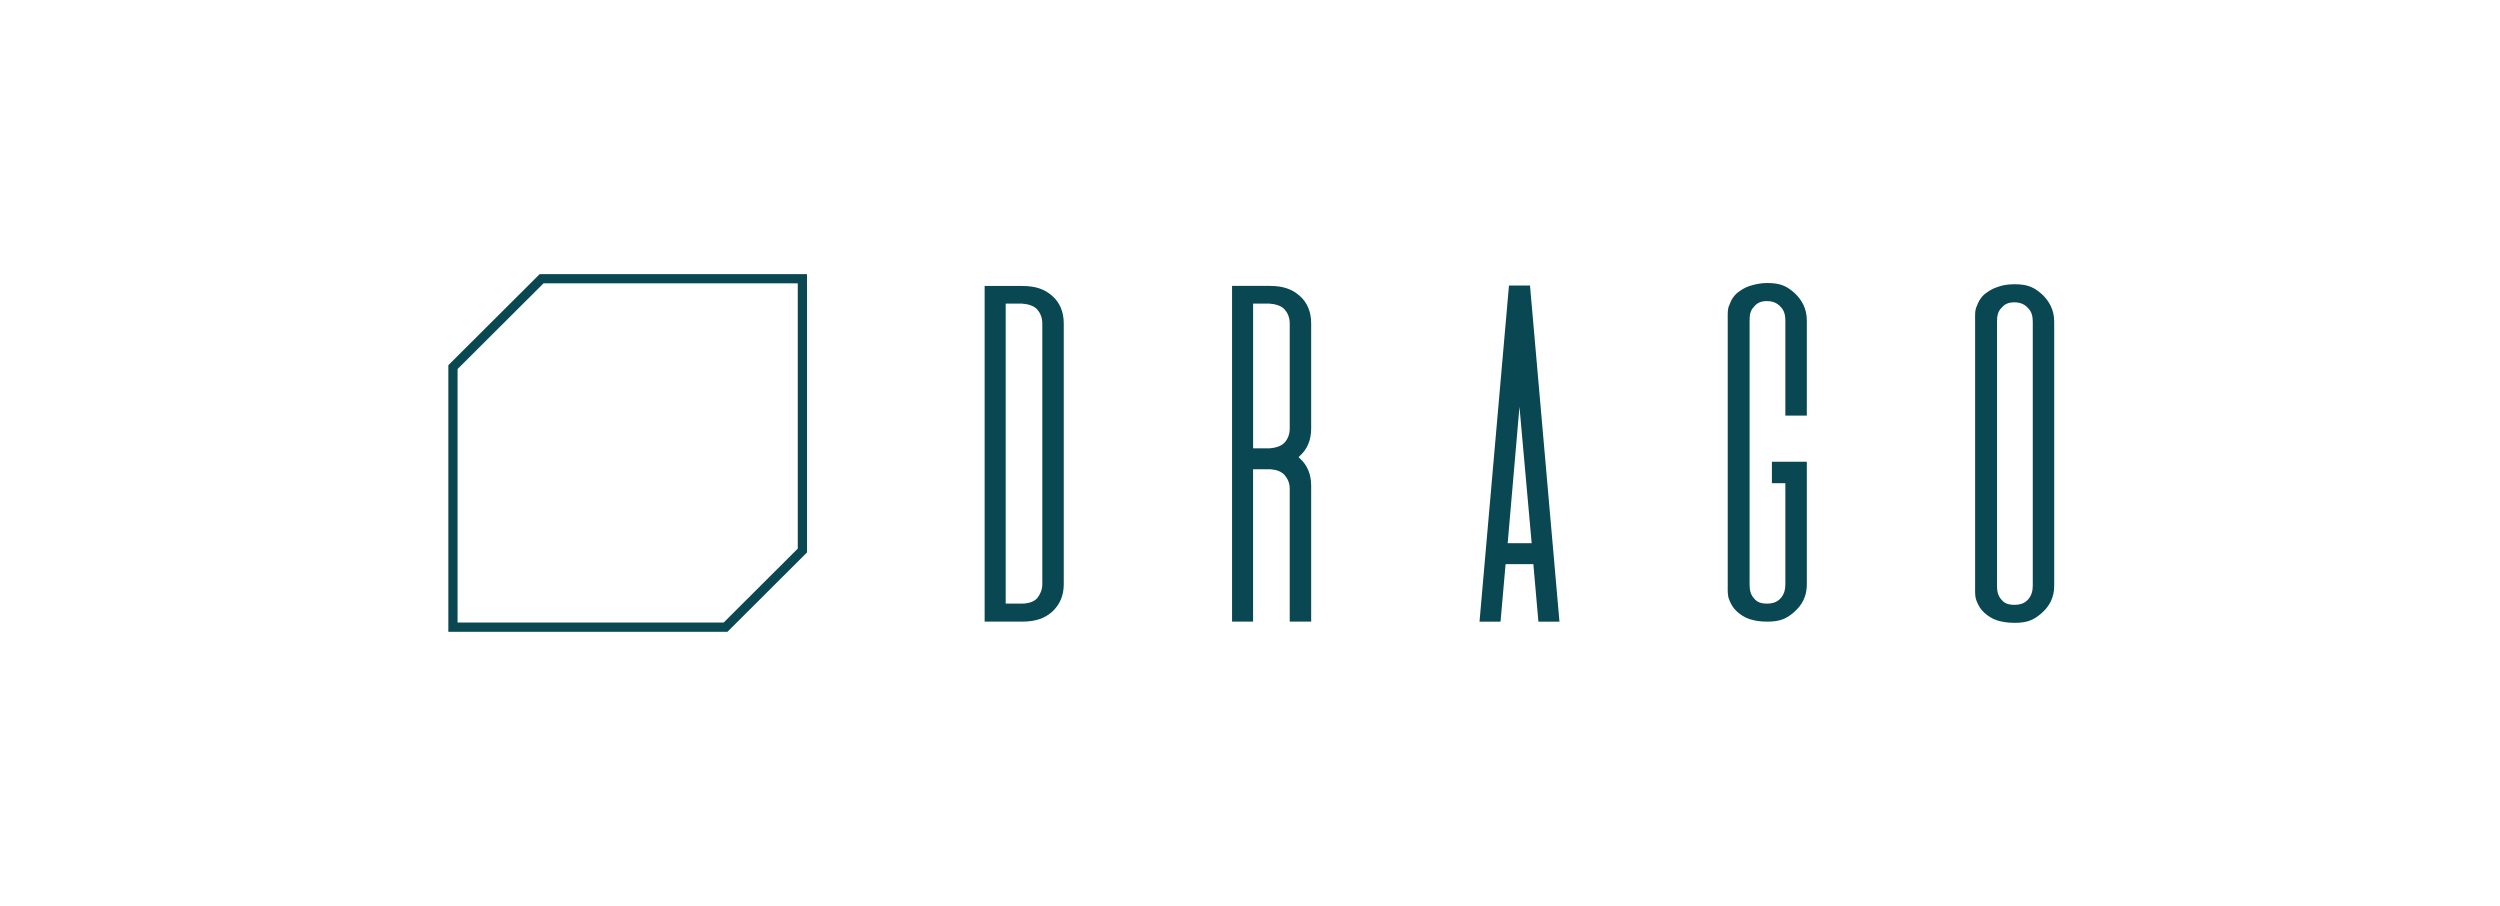
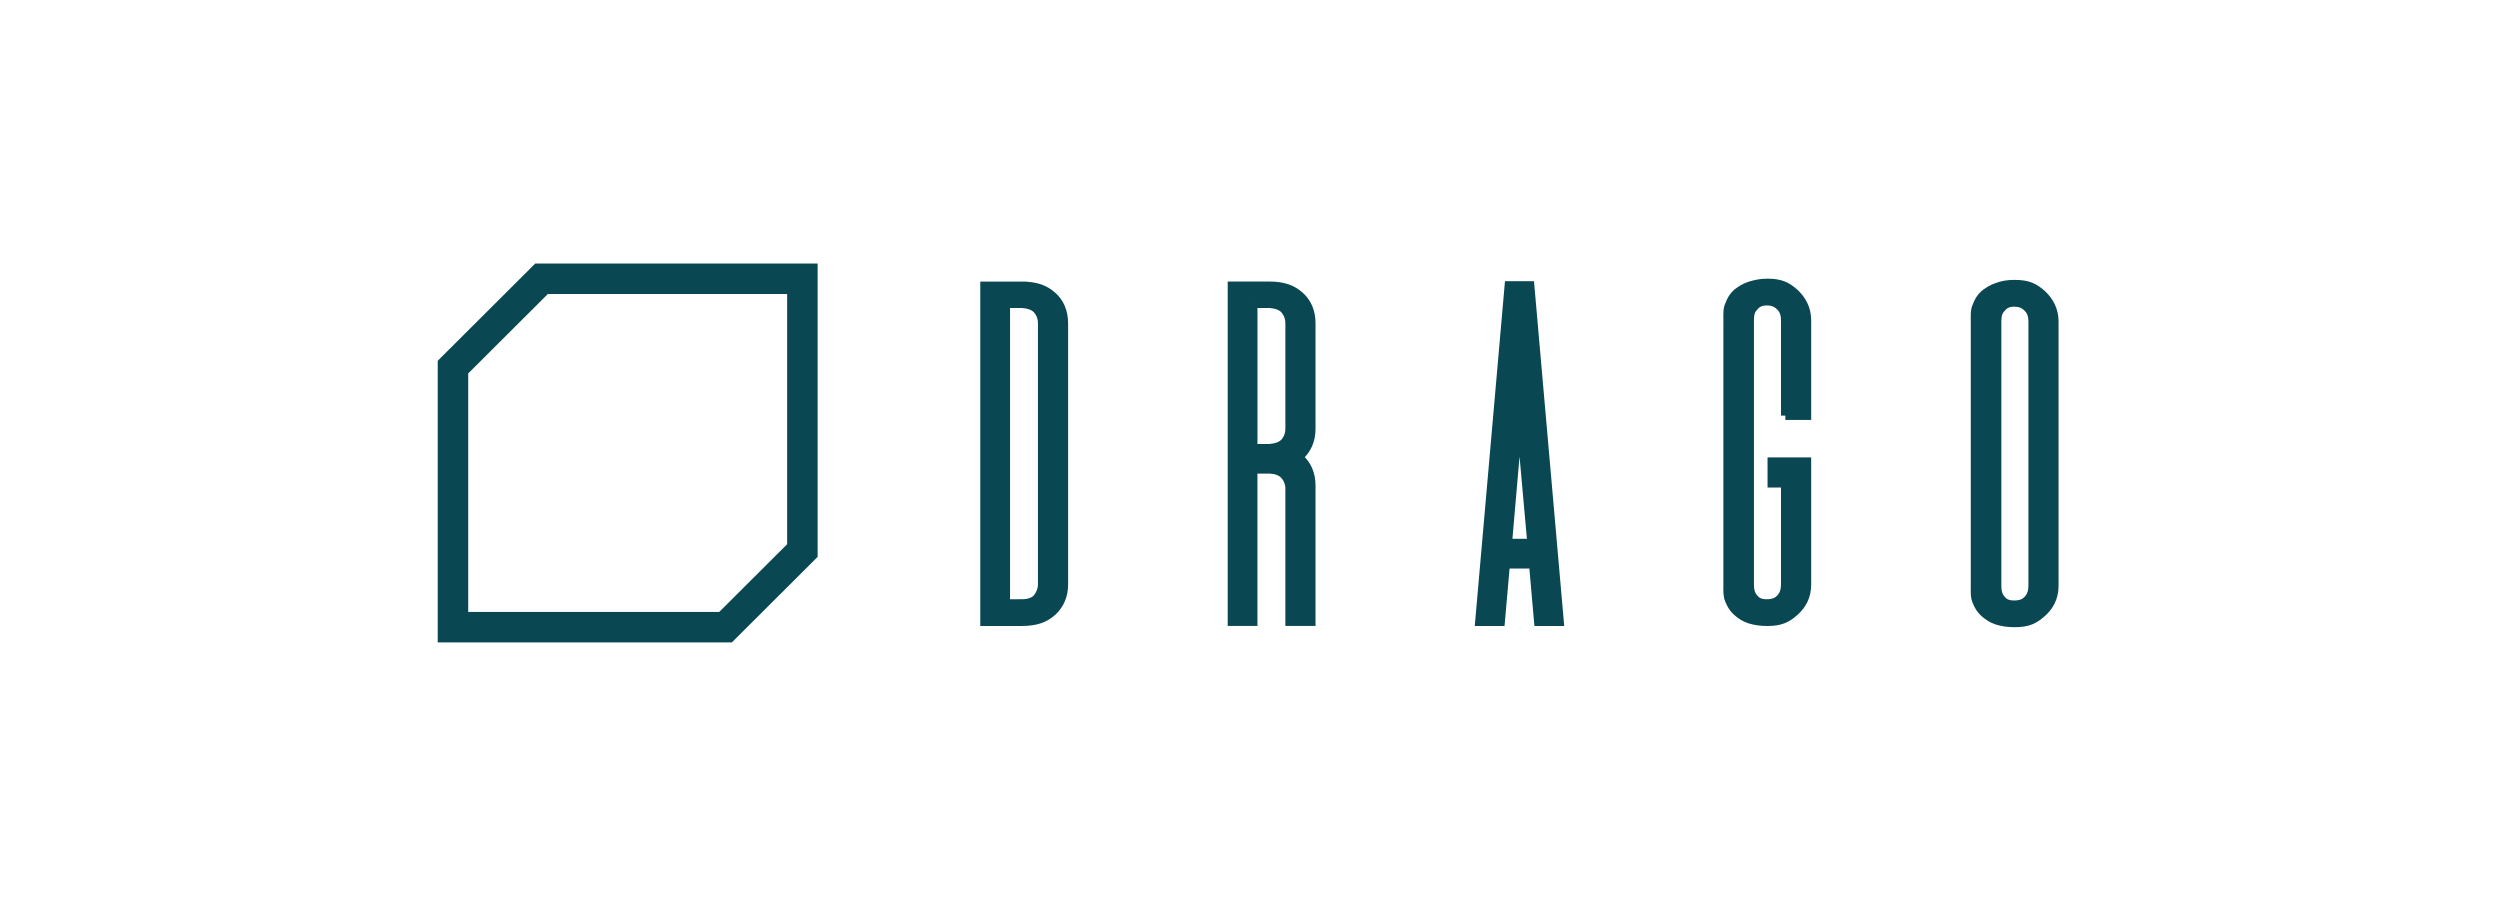
<svg xmlns="http://www.w3.org/2000/svg" width="287" height="104" viewBox="0 0 287 104" fill="none">
-   <path d="M62.173 32L52 42.144V72H83.294L92.114 63.202V32H62.173Z" stroke="#094752" stroke-width="1.06" stroke-miterlimit="10" />
-   <path d="M117.338 32.829C118.932 32.829 119.946 33.213 120.815 33.985C121.635 34.707 122.119 35.768 122.119 37.114V67.073C122.119 68.422 121.635 69.434 120.815 70.206C119.946 70.977 118.932 71.361 117.338 71.361H113.036V32.825H117.338V32.829ZM117.338 69.293C118.013 69.293 118.691 69.099 119.076 68.666C119.416 68.232 119.656 67.7 119.656 67.076V37.117C119.656 36.444 119.412 35.912 119.076 35.528C118.691 35.095 118.013 34.905 117.338 34.855H115.454V69.297H117.338V69.293Z" fill="#094752" />
-   <path d="M150.523 49.204C150.523 50.553 150.039 51.61 149.219 52.333C149.17 52.382 149.124 52.431 149.074 52.477C149.124 52.526 149.17 52.572 149.219 52.622C150.039 53.344 150.523 54.405 150.523 55.751V71.358H148.06V56.085C148.06 55.462 147.816 54.929 147.48 54.545C147.095 54.112 146.516 53.918 145.837 53.872H143.854V71.358H141.44V32.821H145.742C147.336 32.821 148.35 33.205 149.219 33.977C150.039 34.699 150.523 35.76 150.523 37.106V49.196V49.204ZM143.858 34.851V51.47H145.742C146.417 51.42 147.095 51.226 147.48 50.797C147.82 50.413 148.06 49.88 148.06 49.208V37.117C148.06 36.444 147.816 35.912 147.48 35.528C147.095 35.095 146.417 34.905 145.742 34.855H143.858V34.851Z" fill="#094752" />
-   <path d="M176.609 71.365L176.029 64.765H172.841L172.262 71.365H169.848L173.23 32.779H175.644L179.026 71.365H176.613H176.609ZM173.082 62.358H175.835L174.435 46.702L173.082 62.358Z" fill="#094752" />
-   <path d="M204.959 47.713V36.779C204.959 36.152 204.814 35.623 204.429 35.239C204.04 34.806 203.56 34.566 202.835 34.566C202.111 34.566 201.676 34.806 201.337 35.239C200.948 35.623 200.853 36.152 200.853 36.779V67.076C200.853 67.704 200.948 68.232 201.337 68.666C201.676 69.099 202.111 69.293 202.835 69.293C203.56 69.293 204.044 69.099 204.429 68.666C204.814 68.232 204.959 67.7 204.959 67.076V55.469H203.415V53.009H207.423V67.126C207.423 68.476 206.843 69.487 206.023 70.209C205.154 70.981 204.429 71.365 202.885 71.365C202.111 71.365 201.486 71.27 200.856 71.076C200.277 70.886 199.842 70.597 199.407 70.209C198.973 69.825 198.733 69.388 198.538 68.909C198.298 68.377 198.344 67.803 198.344 67.126V36.779C198.344 36.106 198.294 35.479 198.538 34.996C198.733 34.464 198.973 34.03 199.407 33.646C199.842 33.308 200.277 33.019 200.856 32.829C201.486 32.635 202.111 32.49 202.885 32.49C204.429 32.49 205.154 32.874 206.023 33.646C206.843 34.418 207.423 35.429 207.423 36.775V47.709H204.959V47.713Z" fill="#094752" />
-   <path d="M226.744 36.92C226.744 36.247 226.694 35.619 226.938 35.137C227.133 34.608 227.373 34.171 227.807 33.787C228.242 33.449 228.677 33.16 229.256 32.969C229.886 32.726 230.511 32.631 231.285 32.631C232.829 32.631 233.554 33.015 234.423 33.787C235.243 34.559 235.823 35.57 235.823 36.916V67.263C235.823 68.612 235.243 69.624 234.423 70.346C233.554 71.118 232.829 71.502 231.285 71.502C230.511 71.502 229.886 71.407 229.256 71.217C228.677 71.023 228.242 70.734 227.807 70.35C227.373 69.966 227.133 69.533 226.938 69.05C226.698 68.521 226.744 67.943 226.744 67.267V36.92ZM233.363 36.92C233.363 36.296 233.218 35.764 232.833 35.38C232.444 34.947 231.964 34.707 231.239 34.707C230.515 34.707 230.08 34.95 229.741 35.38C229.352 35.764 229.256 36.296 229.256 36.92V67.221C229.256 67.848 229.352 68.377 229.741 68.81C230.08 69.244 230.515 69.434 231.239 69.434C231.964 69.434 232.448 69.244 232.833 68.81C233.218 68.377 233.363 67.844 233.363 67.221V36.92Z" fill="#094752" />
+   <path d="M62.173 32L52 42.144V72H83.294L92.114 63.202V32H62.173Z" stroke="#094752" stroke-width="3.5" stroke-miterlimit="10" />
+   <path d="M117.338 32.829C118.932 32.829 119.946 33.213 120.815 33.985C121.635 34.707 122.119 35.768 122.119 37.114V67.073C122.119 68.422 121.635 69.434 120.815 70.206C119.946 70.977 118.932 71.361 117.338 71.361H113.036V32.825H117.338V32.829ZM117.338 69.293C118.013 69.293 118.691 69.099 119.076 68.666C119.416 68.232 119.656 67.7 119.656 67.076V37.117C119.656 36.444 119.412 35.912 119.076 35.528C118.691 35.095 118.013 34.905 117.338 34.855H115.454V69.297H117.338V69.293Z" fill="#094752" stroke="#094752" stroke-miterlimit="10" />
+   <path d="M150.523 49.204C150.523 50.553 150.039 51.61 149.219 52.333C149.17 52.382 149.124 52.431 149.074 52.477C149.124 52.526 149.17 52.572 149.219 52.622C150.039 53.344 150.523 54.405 150.523 55.751V71.358H148.06V56.085C148.06 55.462 147.816 54.929 147.48 54.545C147.095 54.112 146.516 53.918 145.837 53.872H143.854V71.358H141.44V32.821H145.742C147.336 32.821 148.35 33.205 149.219 33.977C150.039 34.699 150.523 35.76 150.523 37.106V49.196V49.204ZM143.858 34.851V51.47H145.742C146.417 51.42 147.095 51.226 147.48 50.797C147.82 50.413 148.06 49.88 148.06 49.208V37.117C148.06 36.444 147.816 35.912 147.48 35.528C147.095 35.095 146.417 34.905 145.742 34.855H143.858V34.851Z" fill="#094752" stroke="#094752" stroke-miterlimit="10" />
+   <path d="M176.609 71.365L176.029 64.765H172.841L172.262 71.365H169.848L173.23 32.779H175.644L179.026 71.365H176.613H176.609ZM173.082 62.358H175.835L174.435 46.702L173.082 62.358Z" fill="#094752" stroke="#094752" stroke-miterlimit="10" />
+   <path d="M204.959 47.713V36.779C204.959 36.152 204.814 35.623 204.429 35.239C204.04 34.806 203.56 34.566 202.835 34.566C202.111 34.566 201.676 34.806 201.337 35.239C200.948 35.623 200.853 36.152 200.853 36.779V67.076C200.853 67.704 200.948 68.232 201.337 68.666C201.676 69.099 202.111 69.293 202.835 69.293C203.56 69.293 204.044 69.099 204.429 68.666C204.814 68.232 204.959 67.7 204.959 67.076V55.469H203.415V53.009H207.423V67.126C207.423 68.476 206.843 69.487 206.023 70.209C205.154 70.981 204.429 71.365 202.885 71.365C202.111 71.365 201.486 71.27 200.856 71.076C200.277 70.886 199.842 70.597 199.407 70.209C198.973 69.825 198.733 69.388 198.538 68.909C198.298 68.377 198.344 67.803 198.344 67.126V36.779C198.344 36.106 198.294 35.479 198.538 34.996C198.733 34.464 198.973 34.03 199.407 33.646C199.842 33.308 200.277 33.019 200.856 32.829C201.486 32.635 202.111 32.49 202.885 32.49C204.429 32.49 205.154 32.874 206.023 33.646C206.843 34.418 207.423 35.429 207.423 36.775V47.709H204.959V47.713Z" fill="#094752" stroke="#094752" stroke-miterlimit="10" />
+   <path d="M226.744 36.92C226.744 36.247 226.694 35.619 226.938 35.137C227.133 34.608 227.373 34.171 227.807 33.787C228.242 33.449 228.677 33.16 229.256 32.969C229.886 32.726 230.511 32.631 231.285 32.631C232.829 32.631 233.554 33.015 234.423 33.787C235.243 34.559 235.823 35.57 235.823 36.916V67.263C235.823 68.612 235.243 69.624 234.423 70.346C233.554 71.118 232.829 71.502 231.285 71.502C230.511 71.502 229.886 71.407 229.256 71.217C228.677 71.023 228.242 70.734 227.807 70.35C227.373 69.966 227.133 69.533 226.938 69.05C226.698 68.521 226.744 67.943 226.744 67.267V36.92ZM233.363 36.92C233.363 36.296 233.218 35.764 232.833 35.38C232.444 34.947 231.964 34.707 231.239 34.707C230.515 34.707 230.08 34.95 229.741 35.38C229.352 35.764 229.256 36.296 229.256 36.92V67.221C229.256 67.848 229.352 68.377 229.741 68.81C230.08 69.244 230.515 69.434 231.239 69.434C231.964 69.434 232.448 69.244 232.833 68.81C233.218 68.377 233.363 67.844 233.363 67.221V36.92Z" fill="#094752" stroke="#094752" stroke-miterlimit="10" />
</svg>
